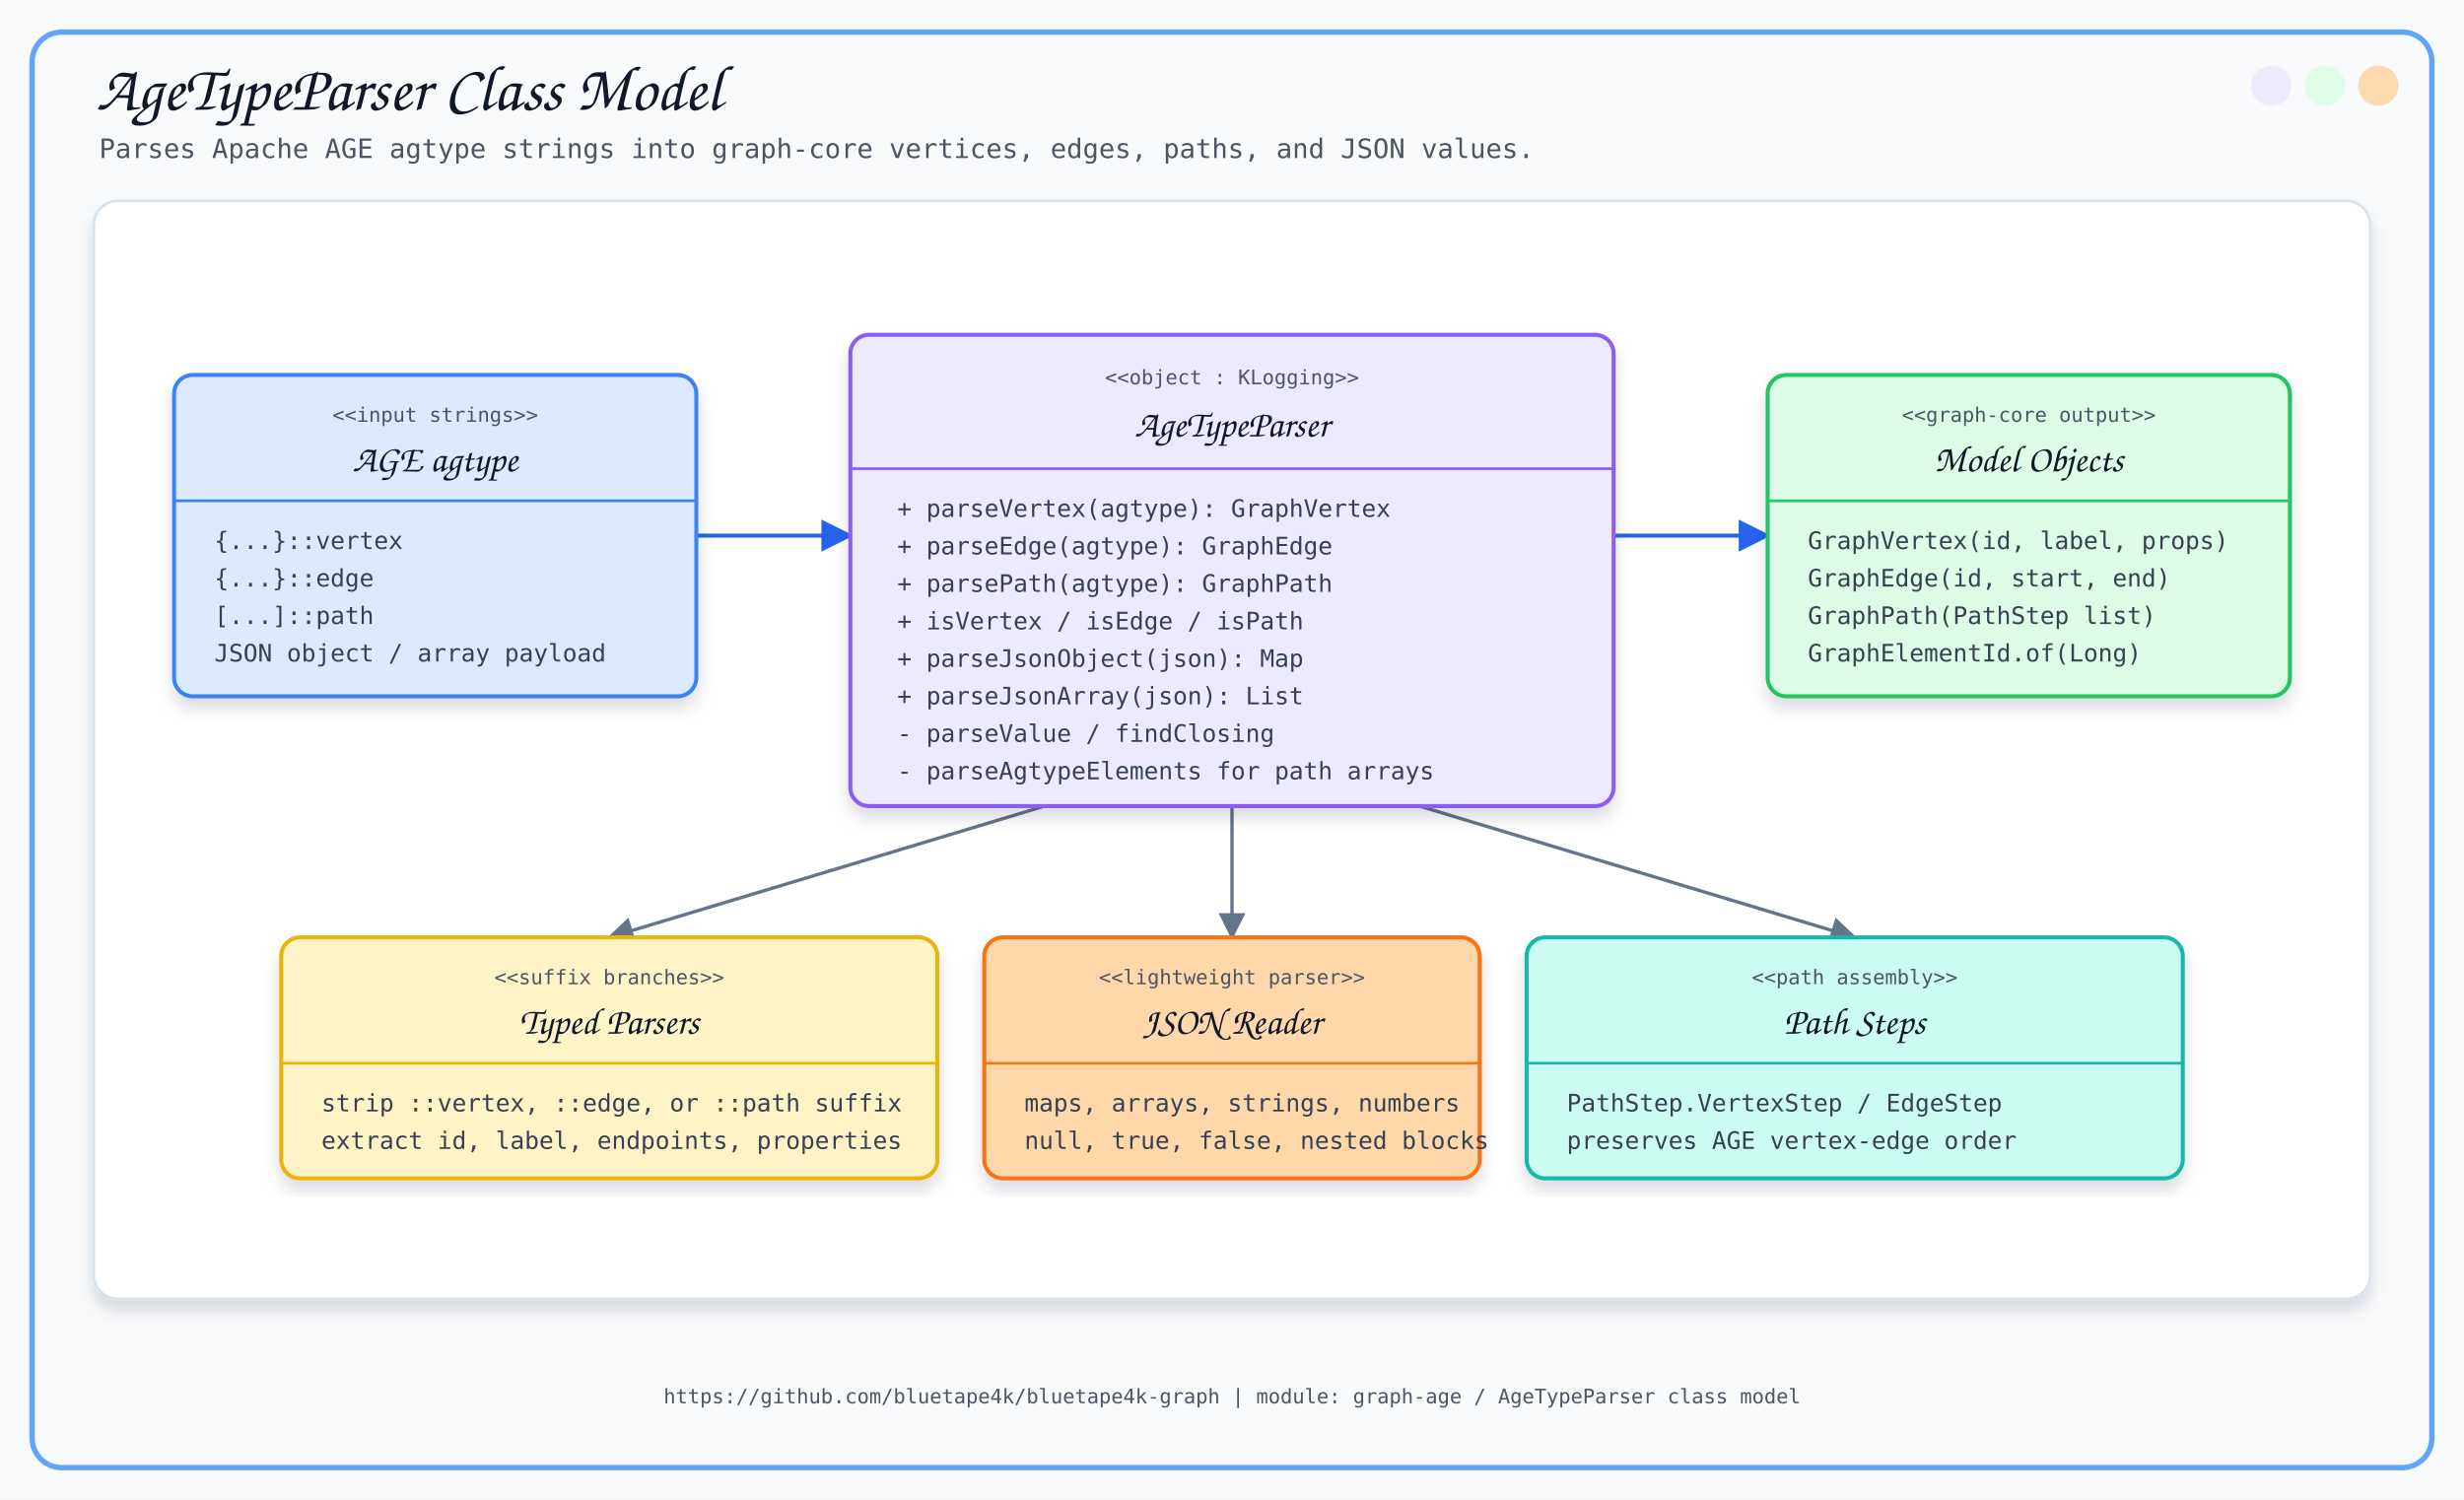
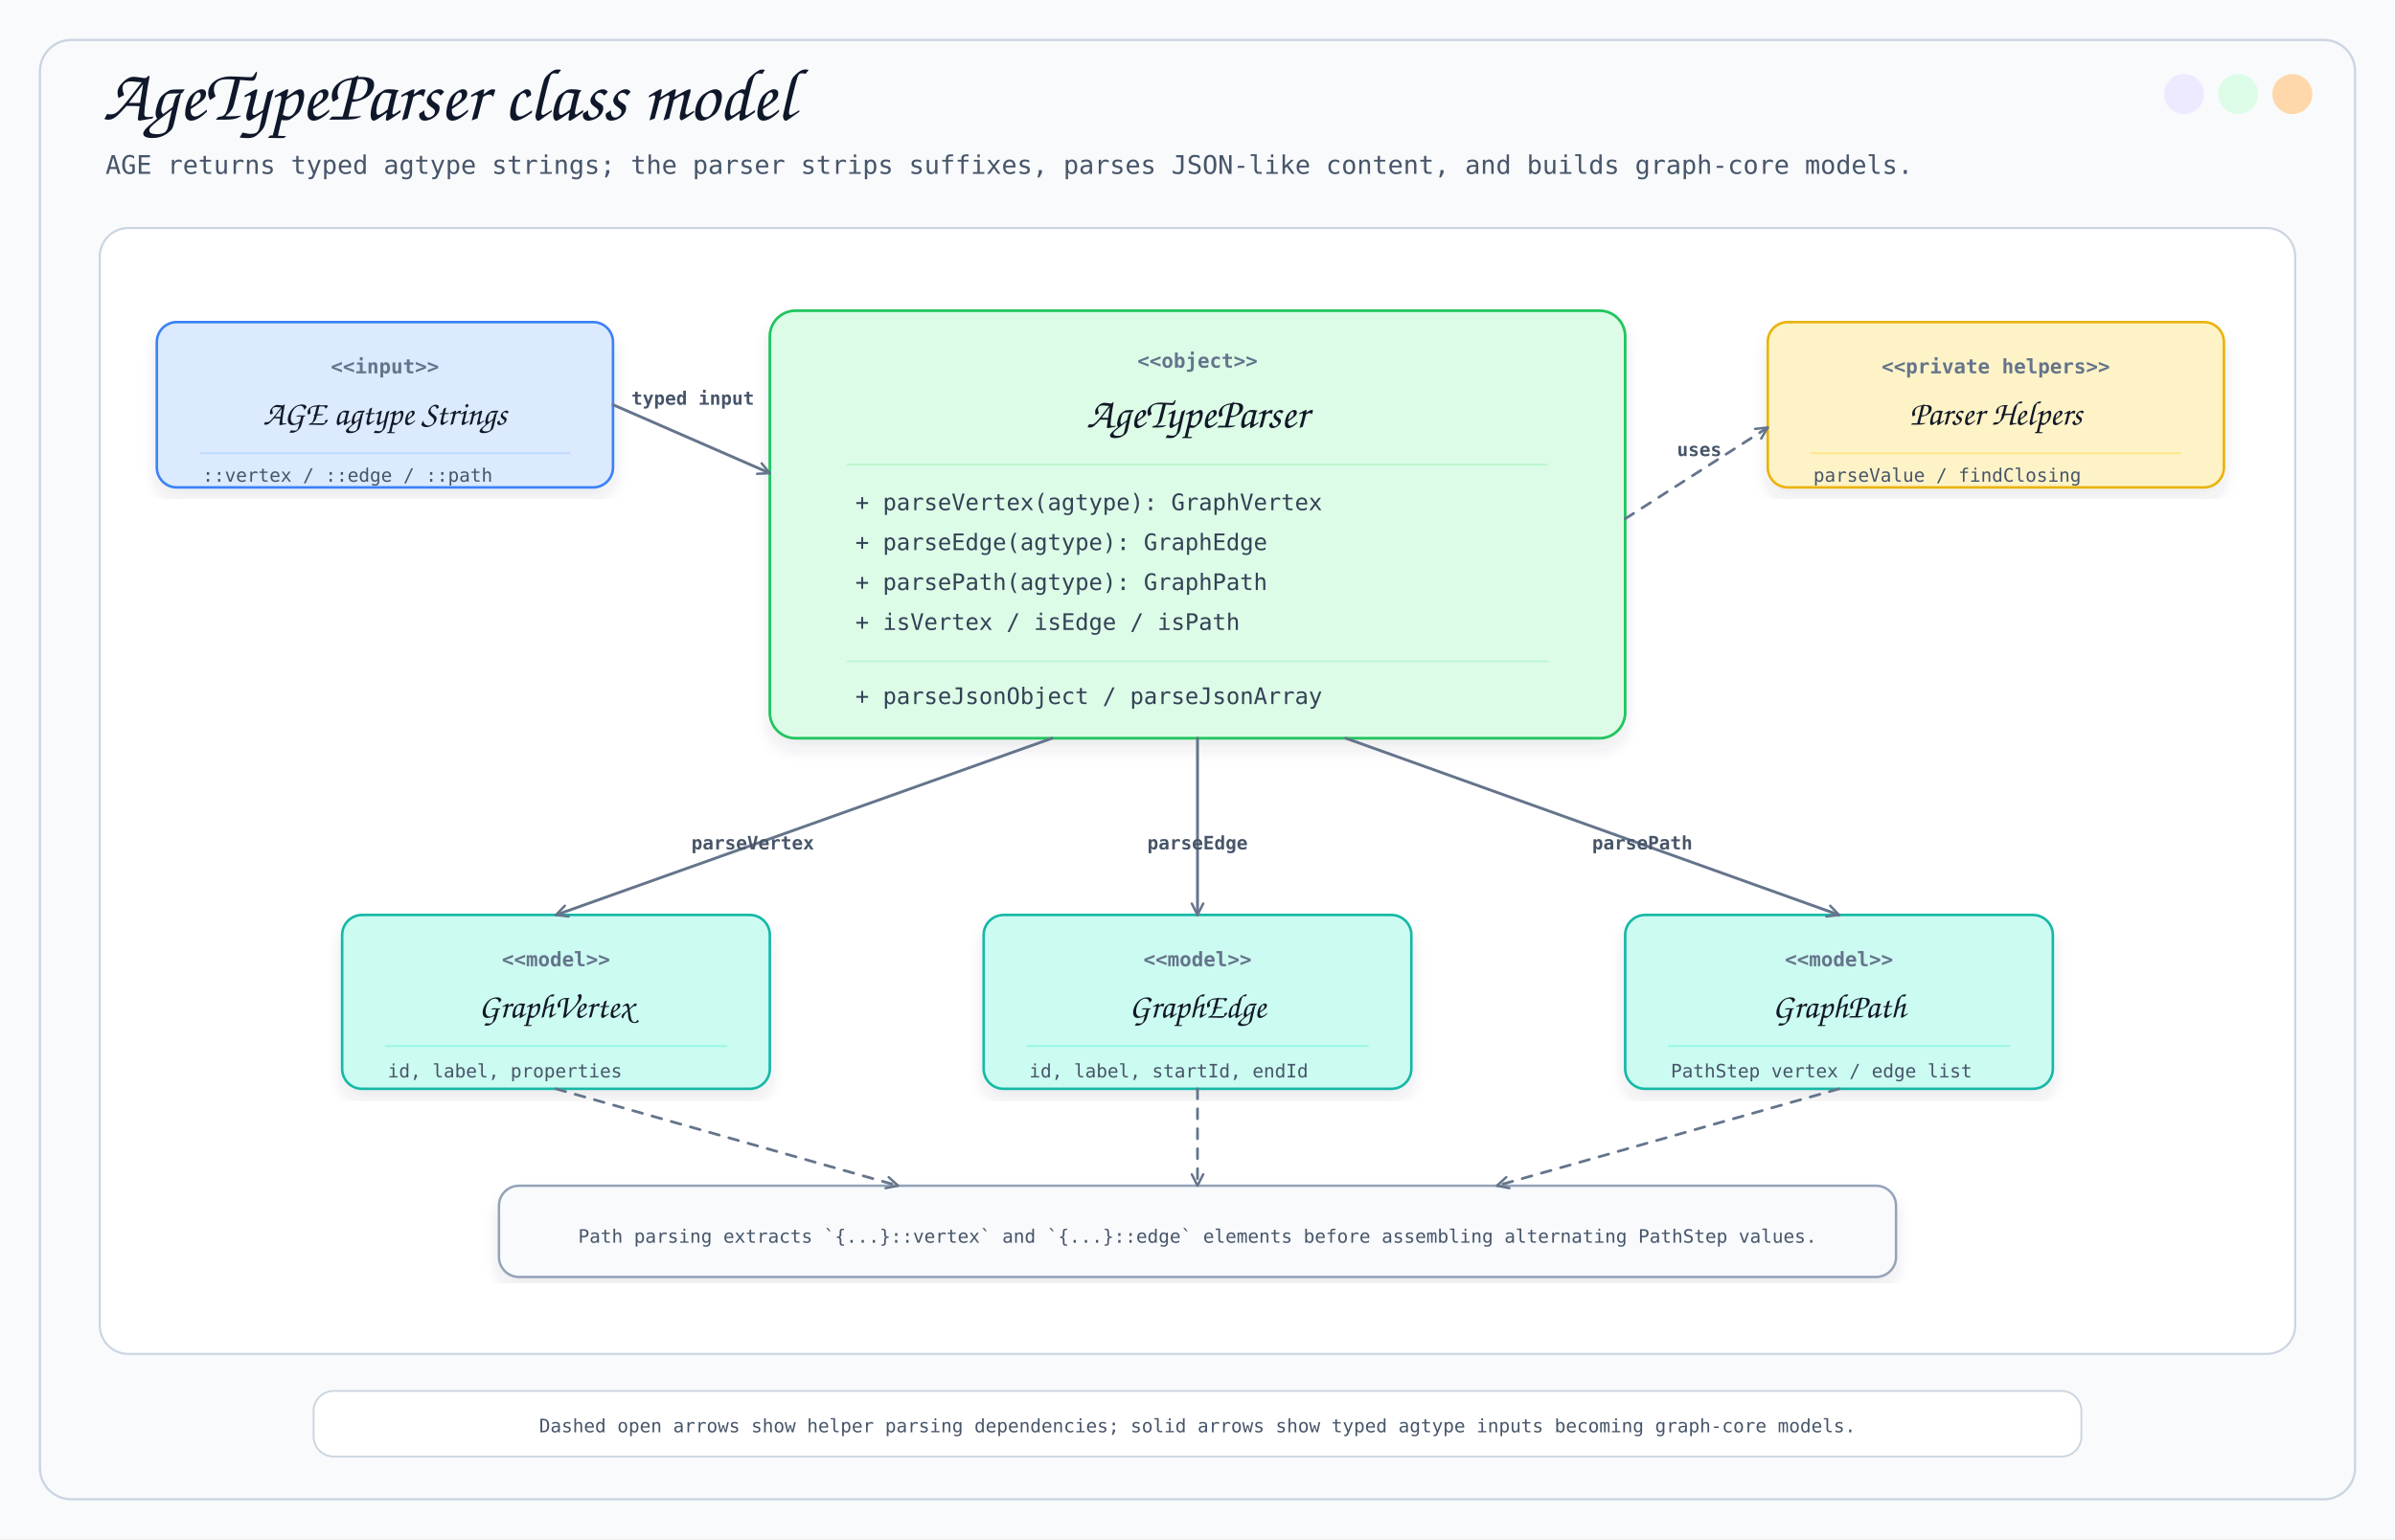
- <svg xmlns="http://www.w3.org/2000/svg" width="1840" height="1120" viewBox="0 0 1840 1120">
+ <svg xmlns="http://www.w3.org/2000/svg" width="1680" height="1080" viewBox="0 0 1680 1080" role="img" aria-labelledby="title desc">
  <defs>
-     <filter id="softShadow" x="-8%" y="-8%" width="116%" height="116%">
-       <feDropShadow dx="0" dy="8" stdDeviation="6" flood-color="#0F172A" flood-opacity="0.14" />
+     <filter id="shadow" x="-5%" y="-5%" width="110%" height="112%">
+       <feDropShadow dx="0" dy="7" stdDeviation="5" flood-color="#334155" flood-opacity="0.10" />
    </filter>
-     <marker id="arrowBlue" viewBox="0 0 10 10" refX="9" refY="5" markerWidth="8" markerHeight="8" orient="auto">
-       <path d="M 0 0 L 10 5 L 0 10 z" fill="#2563EB" />
-     </marker>
-     <marker id="arrowGray" viewBox="0 0 10 10" refX="9" refY="5" markerWidth="8" markerHeight="8" orient="auto">
-       <path d="M 0 0 L 10 5 L 0 10 z" fill="#64748B" />
+     <marker id="openArrow" viewBox="0 0 12 12" refX="10" refY="6" markerWidth="12" markerHeight="12" orient="auto" markerUnits="userSpaceOnUse">
+       <path d="M 2 2 L 10 6 L 2 10" fill="none" stroke="#64748B" stroke-width="1.7" stroke-linecap="round" stroke-linejoin="round" />
    </marker>
  </defs>
  <style>
-     .title { font-family: 'Architects Daughter', cursive; font-size: 48px; fill: #111827; }
-     .subtitle { font-family: 'Comic Mono', monospace; font-size: 20px; fill: #4B5563; }
-     .section { font-family: 'Architects Daughter', cursive; font-size: 28px; fill: #111827; }
-     .small { font-family: 'Comic Mono', monospace; font-size: 18px; fill: #374151; }
-     .tiny { font-family: 'Comic Mono', monospace; font-size: 15px; fill: #4B5563; }
-     .card { filter: url(#softShadow); }
-     .blue { stroke: #2563EB; stroke-width: 3; fill: none; marker-end: url(#arrowBlue); }
-     .gray { stroke: #64748B; stroke-width: 2.5; fill: none; marker-end: url(#arrowGray); }
+     .title { font-family: 'Architects Daughter', cursive; font-size: 52px; fill: #0F172A; }
+     .subtitle { font-family: 'Comic Mono', monospace; font-size: 18px; fill: #475569; }
+     .className { font-family: 'Architects Daughter', cursive; font-size: 30px; fill: #111827; }
+     .classNameSmall { font-family: 'Architects Daughter', cursive; font-size: 24px; fill: #111827; }
+     .stereo { font-family: 'Comic Mono', monospace; font-size: 14px; font-weight: 700; fill: #64748B; }
+     .member { font-family: 'Comic Mono', monospace; font-size: 16px; fill: #334155; }
+     .small { font-family: 'Comic Mono', monospace; font-size: 13px; fill: #475569; }
+     .label { font-family: 'Comic Mono', monospace; font-size: 13px; font-weight: 700; fill: #475569; }
+     .panel { fill: #FFFFFF; stroke: #CBD5E1; stroke-width: 1.5; }
+     .card { filter: url(#shadow); }
+     .main { fill: #DCFCE7; stroke: #22C55E; stroke-width: 1.9; }
+     .input { fill: #DBEAFE; stroke: #3B82F6; stroke-width: 1.8; }
+     .helper { fill: #FEF3C7; stroke: #EAB308; stroke-width: 1.8; }
+     .output { fill: #CCFBF1; stroke: #14B8A6; stroke-width: 1.8; }
+     .gray { fill: #F8FAFC; stroke: #94A3B8; stroke-width: 1.7; }
+     .use { fill: none; stroke: #64748B; stroke-width: 1.9; stroke-dasharray: 7 7; stroke-linecap: round; stroke-linejoin: round; marker-end: url(#openArrow); }
+     .assoc { fill: none; stroke: #64748B; stroke-width: 2.0; stroke-linecap: round; stroke-linejoin: round; marker-end: url(#openArrow); }
  </style>
-   <rect x="0" y="0" width="1840" height="1120" fill="#F8FAFC" />
-   <rect x="24" y="24" width="1792" height="1072" rx="22" fill="none" stroke="#60A5FA" stroke-width="4" />
-   <circle cx="1776" cy="64" r="15" fill="#FED7AA" opacity="0.95" />
-   <circle cx="1736" cy="64" r="15" fill="#DCFCE7" opacity="0.95" />
-   <circle cx="1696" cy="64" r="15" fill="#EDE9FE" opacity="0.95" />
-   <text x="72" y="82" class="title">AgeTypeParser Class Model</text>
-   <text x="74" y="118" class="subtitle">Parses Apache AGE agtype strings into graph-core vertices, edges, paths, and JSON values.</text>
-   <rect x="70" y="150" width="1700" height="820" rx="18" fill="#FFFFFF" stroke="#D6E2ED" stroke-width="2" filter="url(#softShadow)" />
-   <line x1="520" y1="400" x2="635" y2="400" class="blue" />
-   <line x1="1205" y1="400" x2="1320" y2="400" class="blue" />
-   <line x1="780" y1="602" x2="455" y2="700" class="gray" />
-   <line x1="920" y1="602" x2="920" y2="700" class="gray" />
-   <line x1="1060" y1="602" x2="1385" y2="700" class="gray" />
-   <rect x="130" y="280" width="390" height="240" rx="14" fill="#DBEAFE" stroke="#3B82F6" stroke-width="3" class="card" />
-   <text x="325" y="315" text-anchor="middle" class="tiny">&lt;&lt;input strings&gt;&gt;</text>
-   <text x="325" y="352" text-anchor="middle" class="section">AGE agtype</text>
-   <line x1="130" y1="374" x2="520" y2="374" stroke="#3B82F6" stroke-width="2" />
-   <text x="160" y="410" class="small">{...}::vertex</text>
-   <text x="160" y="438" class="small">{...}::edge</text>
-   <text x="160" y="466" class="small">[...]::path</text>
-   <text x="160" y="494" class="small">JSON object / array payload</text>
-   <rect x="635" y="250" width="570" height="352" rx="14" fill="#EDE9FE" stroke="#8B5CF6" stroke-width="3" class="card" />
-   <text x="920" y="287" text-anchor="middle" class="tiny">&lt;&lt;object : KLogging&gt;&gt;</text>
-   <text x="920" y="326" text-anchor="middle" class="section">AgeTypeParser</text>
-   <line x1="635" y1="350" x2="1205" y2="350" stroke="#8B5CF6" stroke-width="2" />
-   <text x="670" y="386" class="small">+ parseVertex(agtype): GraphVertex</text>
-   <text x="670" y="414" class="small">+ parseEdge(agtype): GraphEdge</text>
-   <text x="670" y="442" class="small">+ parsePath(agtype): GraphPath</text>
-   <text x="670" y="470" class="small">+ isVertex / isEdge / isPath</text>
-   <text x="670" y="498" class="small">+ parseJsonObject(json): Map</text>
-   <text x="670" y="526" class="small">+ parseJsonArray(json): List</text>
-   <text x="670" y="554" class="small">- parseValue / findClosing</text>
-   <text x="670" y="582" class="small">- parseAgtypeElements for path arrays</text>
-   <rect x="1320" y="280" width="390" height="240" rx="14" fill="#DCFCE7" stroke="#22C55E" stroke-width="3" class="card" />
-   <text x="1515" y="315" text-anchor="middle" class="tiny">&lt;&lt;graph-core output&gt;&gt;</text>
-   <text x="1515" y="352" text-anchor="middle" class="section">Model Objects</text>
-   <line x1="1320" y1="374" x2="1710" y2="374" stroke="#22C55E" stroke-width="2" />
-   <text x="1350" y="410" class="small">GraphVertex(id, label, props)</text>
-   <text x="1350" y="438" class="small">GraphEdge(id, start, end)</text>
-   <text x="1350" y="466" class="small">GraphPath(PathStep list)</text>
-   <text x="1350" y="494" class="small">GraphElementId.of(Long)</text>
-   <rect x="210" y="700" width="490" height="180" rx="14" fill="#FEF3C7" stroke="#EAB308" stroke-width="3" class="card" />
-   <text x="455" y="735" text-anchor="middle" class="tiny">&lt;&lt;suffix branches&gt;&gt;</text>
-   <text x="455" y="772" text-anchor="middle" class="section">Typed Parsers</text>
-   <line x1="210" y1="794" x2="700" y2="794" stroke="#EAB308" stroke-width="2" />
-   <text x="240" y="830" class="small">strip ::vertex, ::edge, or ::path suffix</text>
-   <text x="240" y="858" class="small">extract id, label, endpoints, properties</text>
-   <rect x="735" y="700" width="370" height="180" rx="14" fill="#FED7AA" stroke="#F97316" stroke-width="3" class="card" />
-   <text x="920" y="735" text-anchor="middle" class="tiny">&lt;&lt;lightweight parser&gt;&gt;</text>
-   <text x="920" y="772" text-anchor="middle" class="section">JSON Reader</text>
-   <line x1="735" y1="794" x2="1105" y2="794" stroke="#F97316" stroke-width="2" />
-   <text x="765" y="830" class="small">maps, arrays, strings, numbers</text>
-   <text x="765" y="858" class="small">null, true, false, nested blocks</text>
-   <rect x="1140" y="700" width="490" height="180" rx="14" fill="#CCFBF1" stroke="#14B8A6" stroke-width="3" class="card" />
-   <text x="1385" y="735" text-anchor="middle" class="tiny">&lt;&lt;path assembly&gt;&gt;</text>
-   <text x="1385" y="772" text-anchor="middle" class="section">Path Steps</text>
-   <line x1="1140" y1="794" x2="1630" y2="794" stroke="#14B8A6" stroke-width="2" />
-   <text x="1170" y="830" class="small">PathStep.VertexStep / EdgeStep</text>
-   <text x="1170" y="858" class="small">preserves AGE vertex-edge order</text>
-   <text x="920" y="1048" text-anchor="middle" class="tiny">https://github.com/bluetape4k/bluetape4k-graph | module: graph-age / AgeTypeParser class model</text>
+   <rect width="1680" height="1080" fill="#F8FAFC" />
+   <rect x="28" y="28" width="1624" height="1024" rx="22" fill="none" stroke="#CBD5E1" stroke-width="1.6" />
+   <circle cx="1608" cy="66" r="14" fill="#FED7AA" />
+   <circle cx="1570" cy="66" r="14" fill="#DCFCE7" />
+   <circle cx="1532" cy="66" r="14" fill="#EDE9FE" />
+   <text x="72" y="84" class="title">AgeTypeParser class model</text>
+   <text x="74" y="122" class="subtitle">AGE returns typed agtype strings; the parser strips suffixes, parses JSON-like content, and builds graph-core models.</text>
+   <rect x="70" y="160" width="1540" height="790" rx="20" class="panel" />
+   <rect x="110" y="226" width="320" height="116" rx="14" class="input card" />
+   <text x="270" y="262" text-anchor="middle" class="stereo">&lt;&lt;input&gt;&gt;</text>
+   <text x="270" y="298" text-anchor="middle" class="classNameSmall">AGE agtype Strings</text>
+   <line x1="140" y1="318" x2="400" y2="318" stroke="#BFDBFE" stroke-width="1.3" />
+   <text x="142" y="338" class="small">::vertex / ::edge / ::path</text>
+   <rect x="540" y="218" width="600" height="300" rx="18" class="main card" />
+   <text x="840" y="258" text-anchor="middle" class="stereo">&lt;&lt;object&gt;&gt;</text>
+   <text x="840" y="300" text-anchor="middle" class="className">AgeTypeParser</text>
+   <line x1="594" y1="326" x2="1086" y2="326" stroke="#BBF7D0" stroke-width="1.3" />
+   <text x="600" y="358" class="member">+ parseVertex(agtype): GraphVertex</text>
+   <text x="600" y="386" class="member">+ parseEdge(agtype): GraphEdge</text>
+   <text x="600" y="414" class="member">+ parsePath(agtype): GraphPath</text>
+   <text x="600" y="442" class="member">+ isVertex / isEdge / isPath</text>
+   <line x1="594" y1="464" x2="1086" y2="464" stroke="#BBF7D0" stroke-width="1.3" />
+   <text x="600" y="494" class="member">+ parseJsonObject / parseJsonArray</text>
+   <rect x="1240" y="226" width="320" height="116" rx="14" class="helper card" />
+   <text x="1400" y="262" text-anchor="middle" class="stereo">&lt;&lt;private helpers&gt;&gt;</text>
+   <text x="1400" y="298" text-anchor="middle" class="classNameSmall">Parser Helpers</text>
+   <line x1="1270" y1="318" x2="1530" y2="318" stroke="#FDE68A" stroke-width="1.3" />
+   <text x="1272" y="338" class="small">parseValue / findClosing</text>
+   <rect x="240" y="642" width="300" height="122" rx="14" class="output card" />
+   <text x="390" y="678" text-anchor="middle" class="stereo">&lt;&lt;model&gt;&gt;</text>
+   <text x="390" y="714" text-anchor="middle" class="classNameSmall">GraphVertex</text>
+   <line x1="270" y1="734" x2="510" y2="734" stroke="#99F6E4" stroke-width="1.3" />
+   <text x="272" y="756" class="small">id, label, properties</text>
+   <rect x="690" y="642" width="300" height="122" rx="14" class="output card" />
+   <text x="840" y="678" text-anchor="middle" class="stereo">&lt;&lt;model&gt;&gt;</text>
+   <text x="840" y="714" text-anchor="middle" class="classNameSmall">GraphEdge</text>
+   <line x1="720" y1="734" x2="960" y2="734" stroke="#99F6E4" stroke-width="1.3" />
+   <text x="722" y="756" class="small">id, label, startId, endId</text>
+   <rect x="1140" y="642" width="300" height="122" rx="14" class="output card" />
+   <text x="1290" y="678" text-anchor="middle" class="stereo">&lt;&lt;model&gt;&gt;</text>
+   <text x="1290" y="714" text-anchor="middle" class="classNameSmall">GraphPath</text>
+   <line x1="1170" y1="734" x2="1410" y2="734" stroke="#99F6E4" stroke-width="1.3" />
+   <text x="1172" y="756" class="small">PathStep vertex / edge list</text>
+   <rect x="350" y="832" width="980" height="64" rx="14" class="gray card" />
+   <text x="840" y="872" text-anchor="middle" class="small">Path parsing extracts `{...}::vertex` and `{...}::edge` elements before assembling alternating PathStep values.</text>
+   <path d="M 430 284 L 540 332" class="assoc" />
+   <path d="M 1140 364 L 1240 300" class="use" />
+   <path d="M 738 518 L 390 642" class="assoc" />
+   <path d="M 840 518 L 840 642" class="assoc" />
+   <path d="M 944 518 L 1290 642" class="assoc" />
+   <path d="M 1290 764 L 1050 832" class="use" />
+   <path d="M 840 764 L 840 832" class="use" />
+   <path d="M 390 764 L 630 832" class="use" />
+   <text x="486" y="284" text-anchor="middle" class="label">typed input</text>
+   <text x="1192" y="320" text-anchor="middle" class="label">uses</text>
+   <text x="528" y="596" text-anchor="middle" class="label">parseVertex</text>
+   <text x="840" y="596" text-anchor="middle" class="label">parseEdge</text>
+   <text x="1152" y="596" text-anchor="middle" class="label">parsePath</text>
+   <rect x="220" y="976" width="1240" height="46" rx="14" fill="#FFFFFF" stroke="#CBD5E1" stroke-width="1.3" />
+   <text x="840" y="1005" text-anchor="middle" class="small">Dashed open arrows show helper parsing dependencies; solid arrows show typed agtype inputs becoming graph-core models.</text>
</svg>
